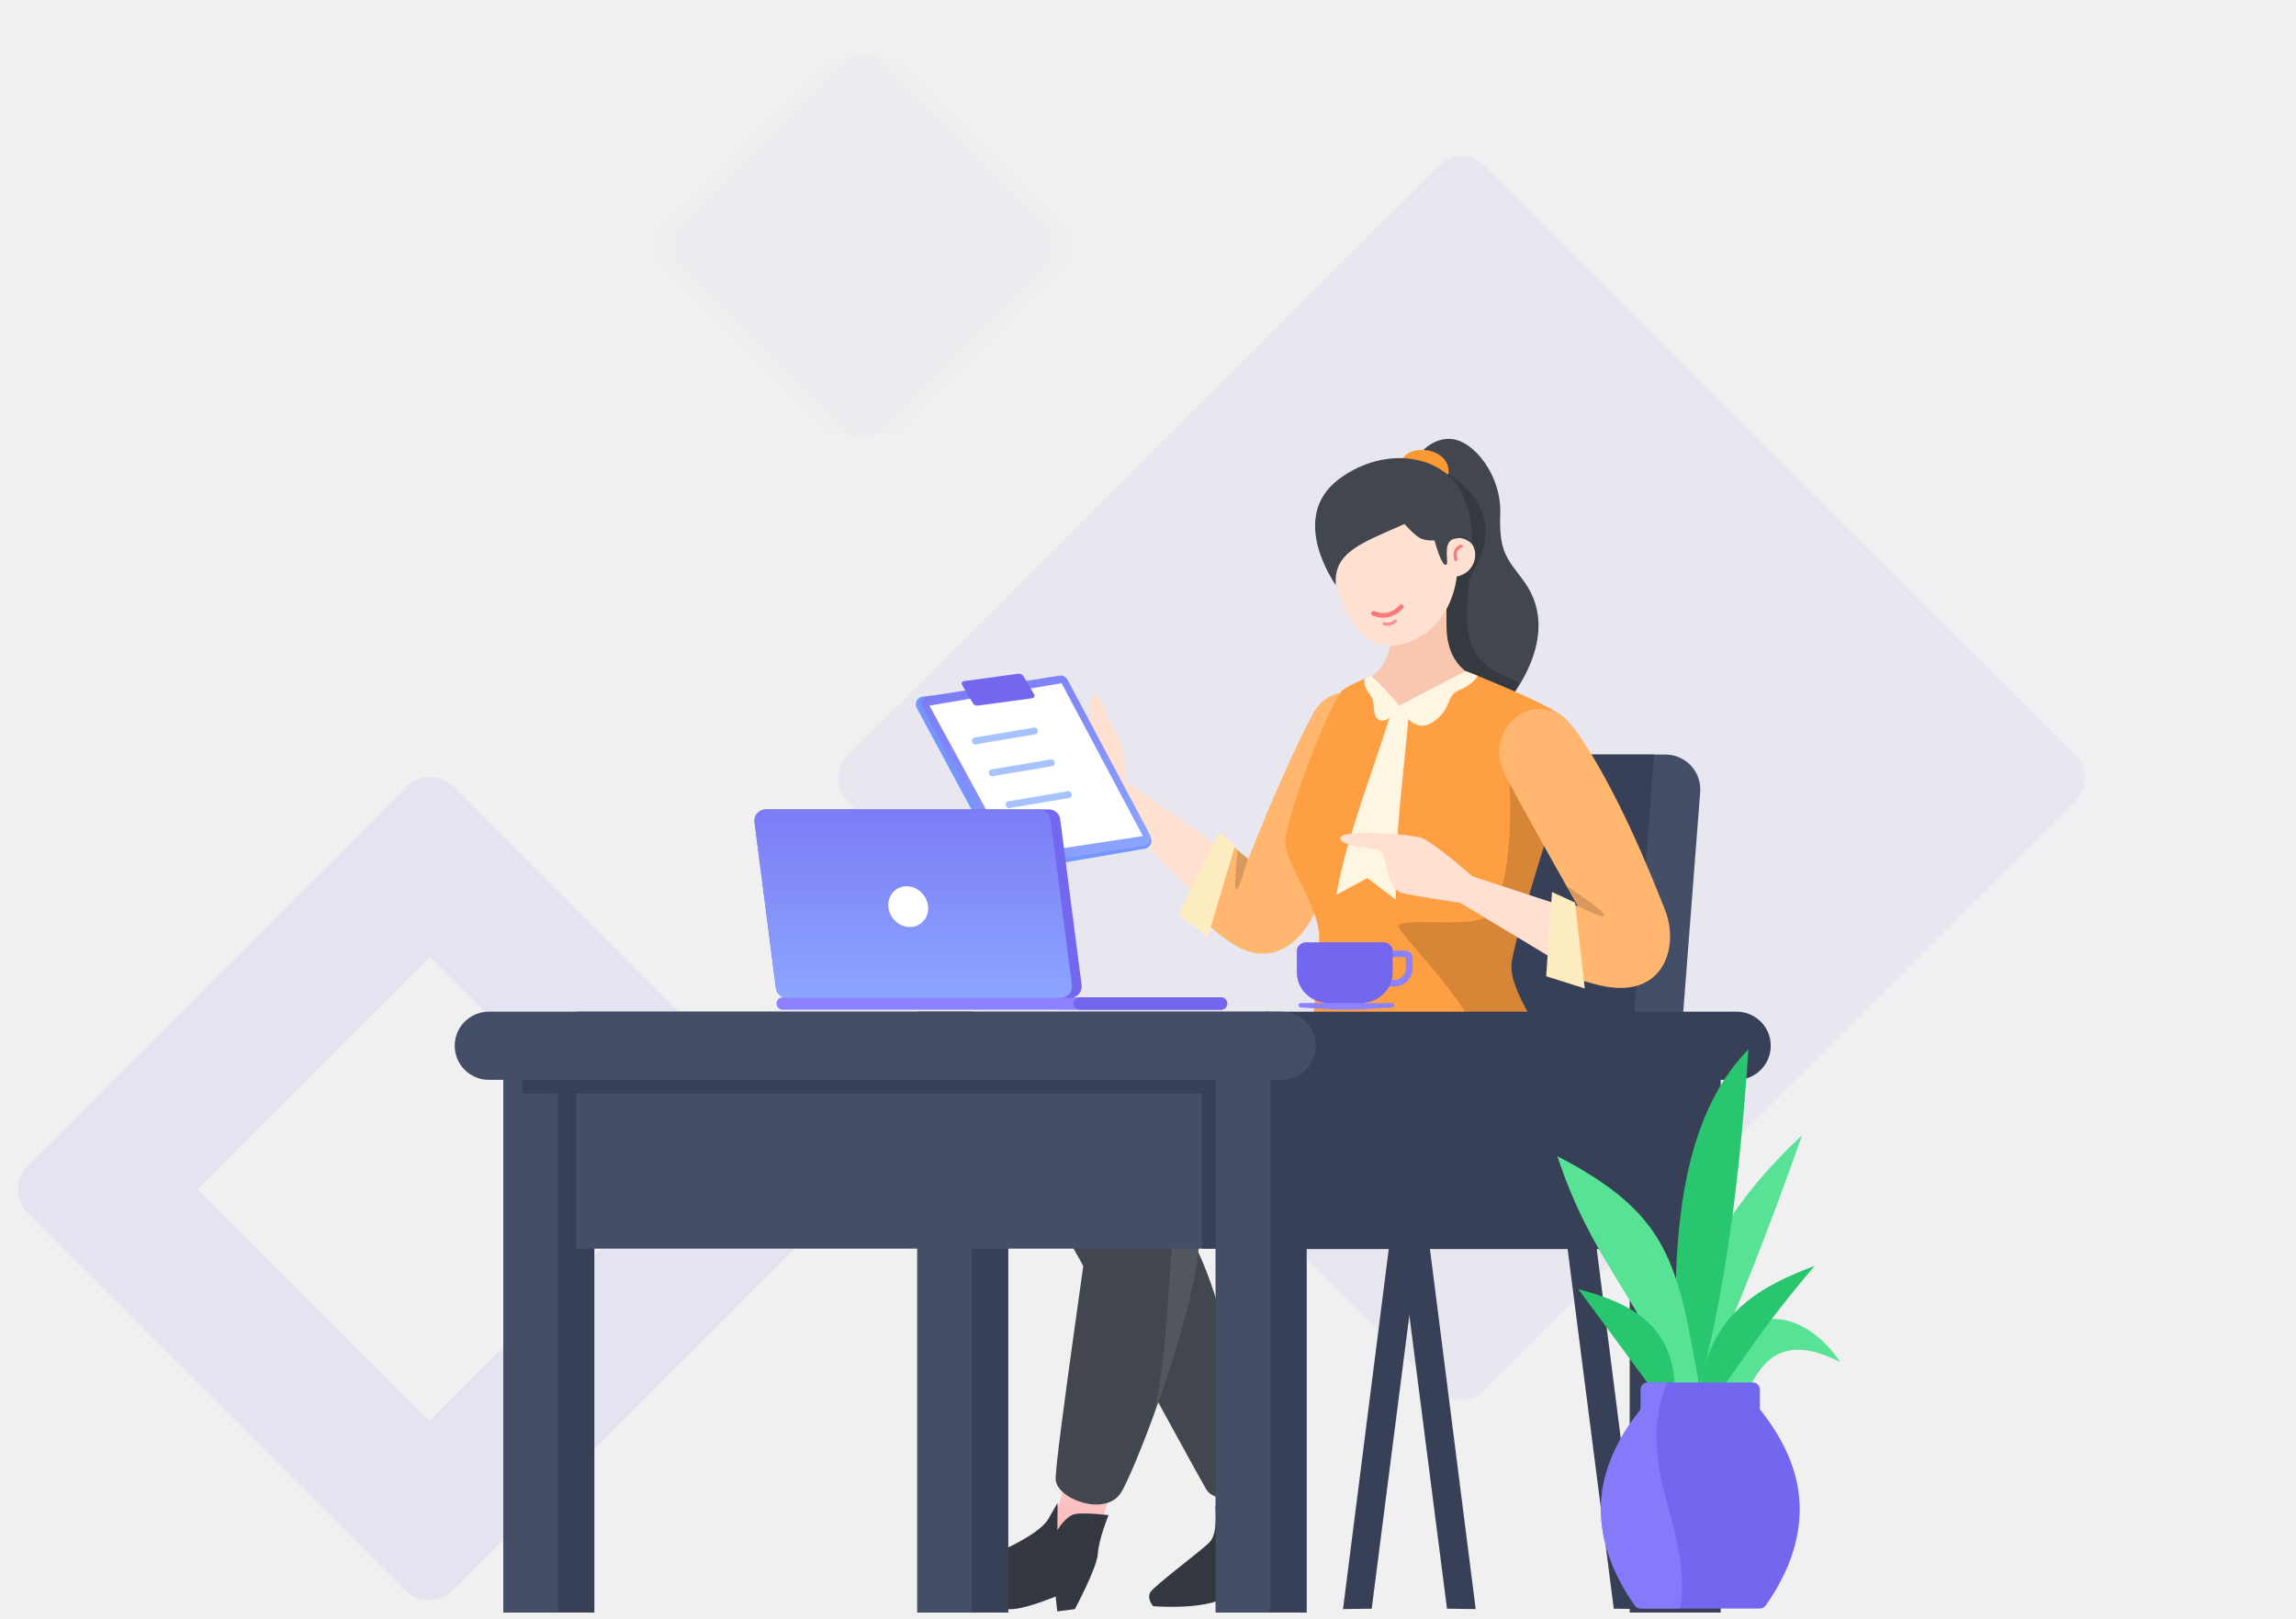
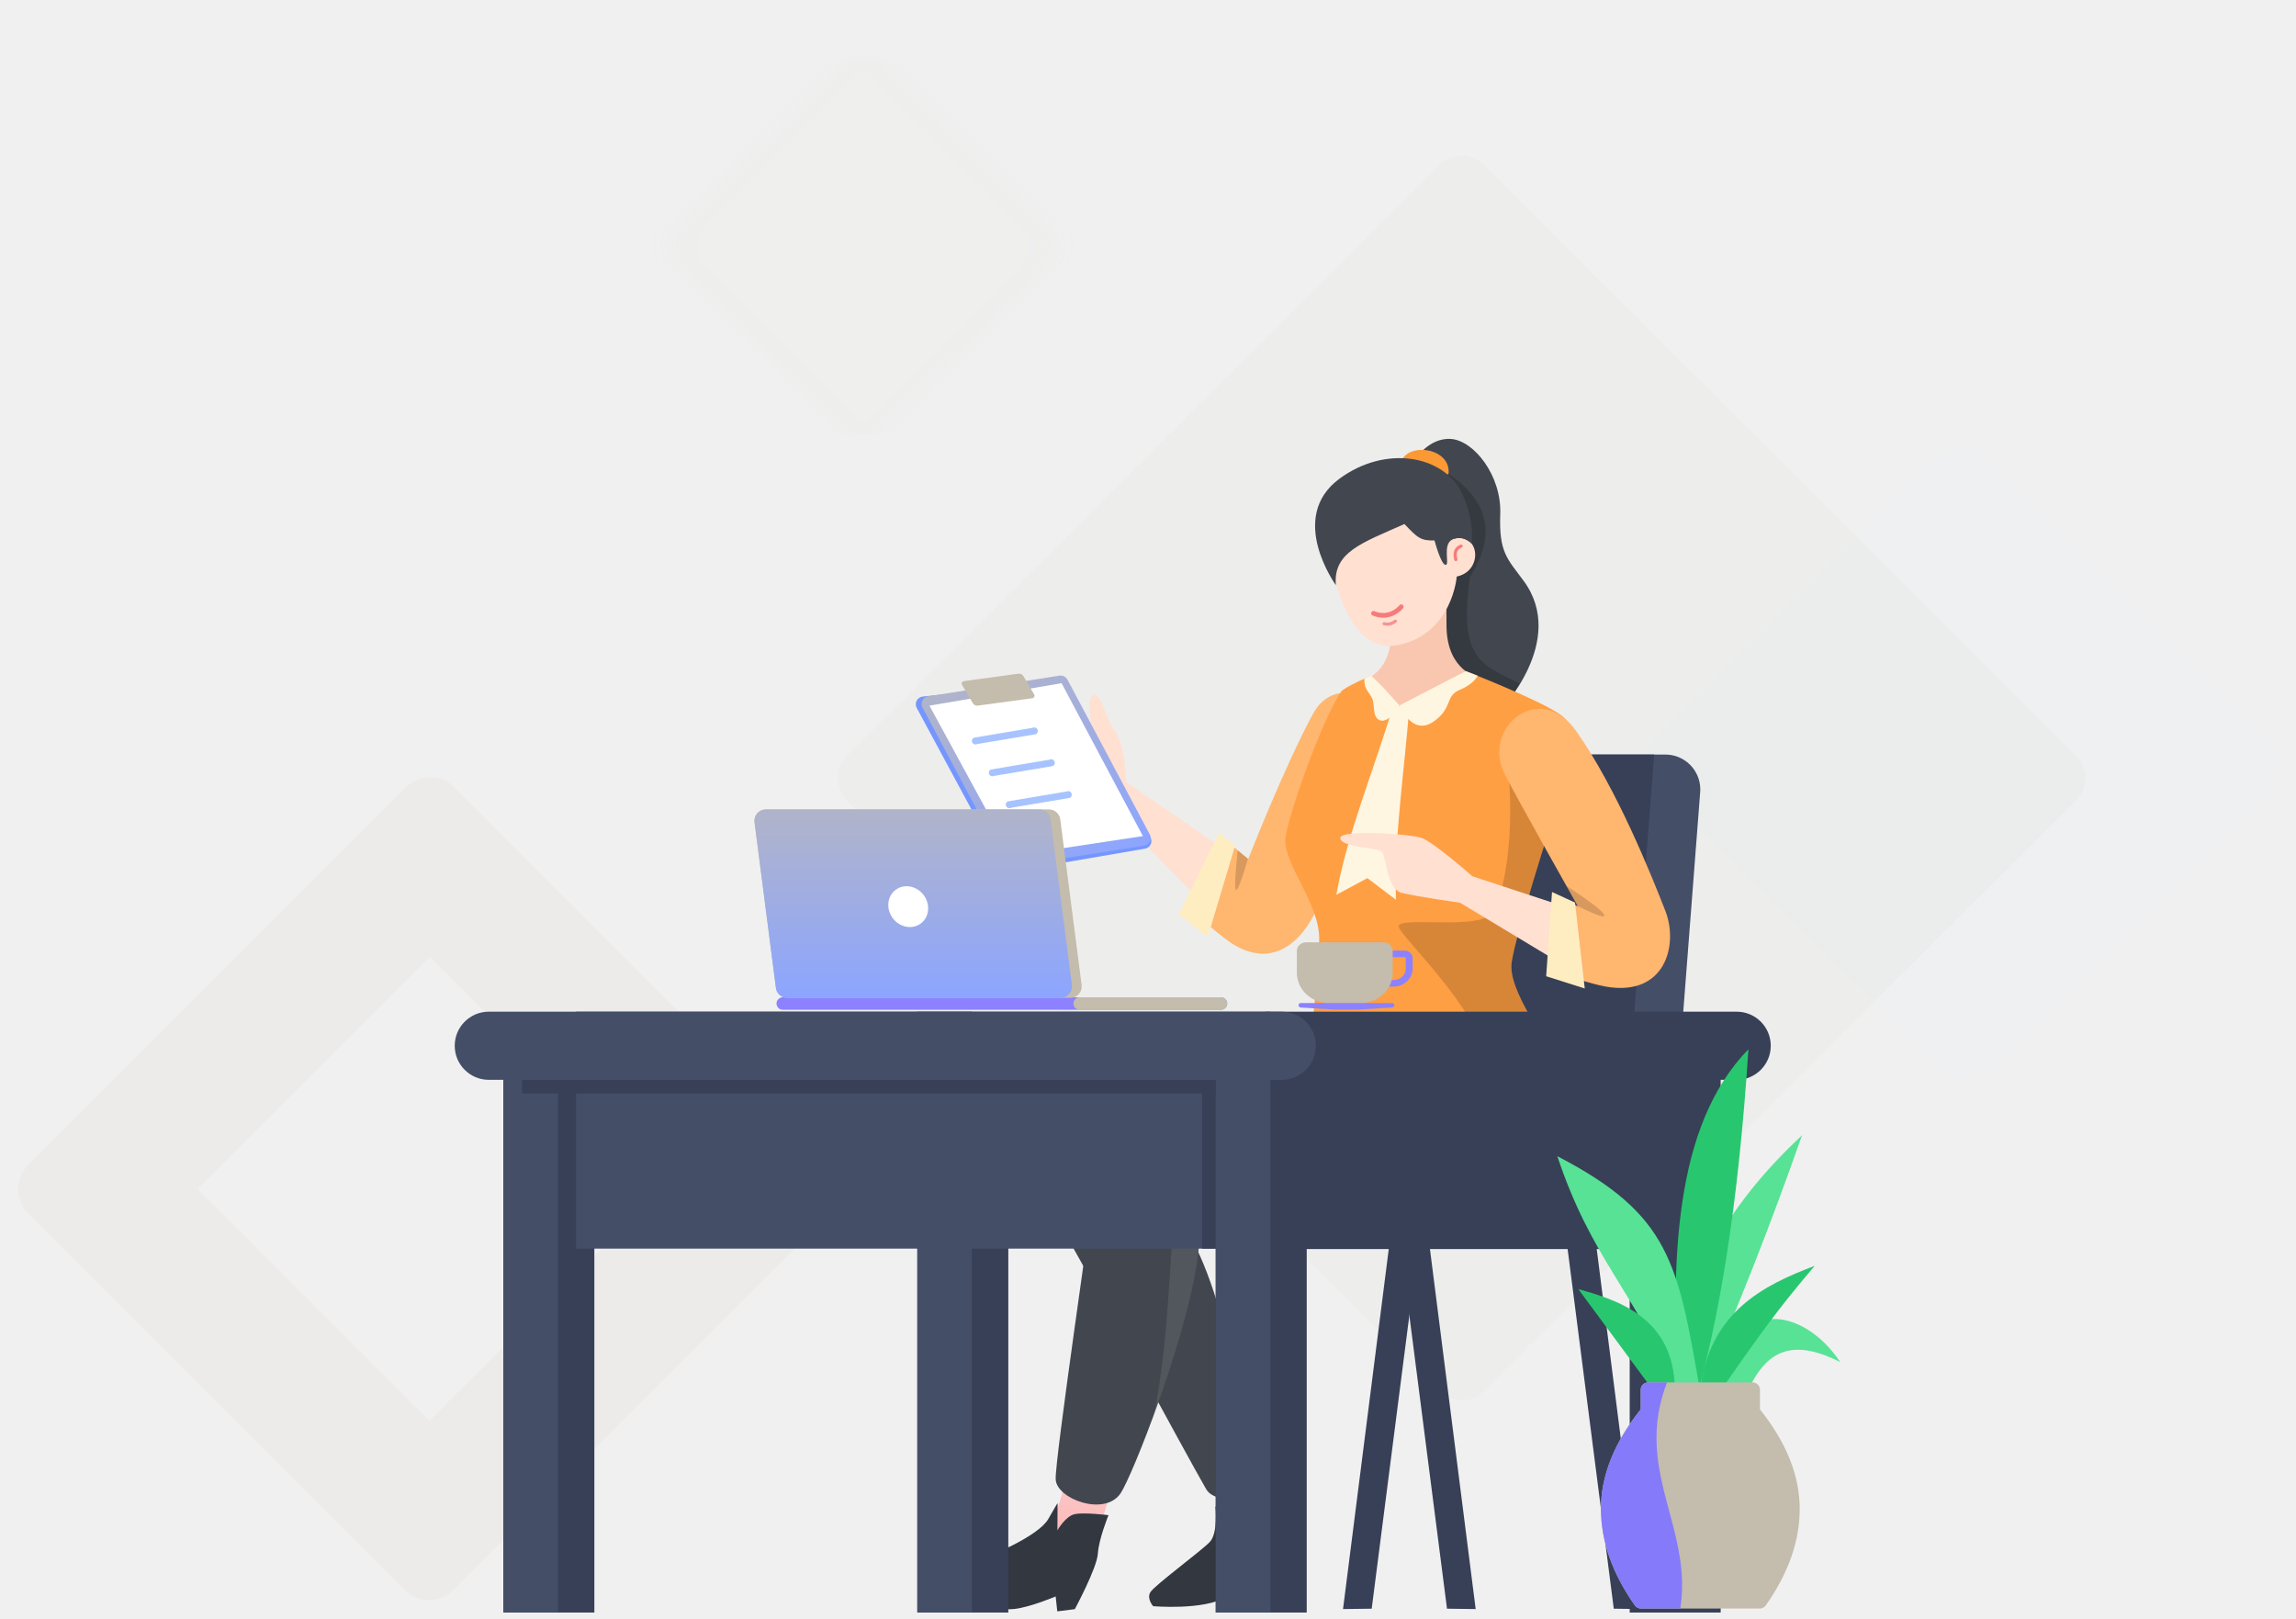
<svg xmlns="http://www.w3.org/2000/svg" xmlns:xlink="http://www.w3.org/1999/xlink" width="729px" height="514px" viewBox="0 0 729 514" version="1.1">
  <defs>
    <filter x="-9.8%" y="-9.8%" width="119.7%" height="119.7%" filterUnits="objectBoundingBox" id="filter-1">
      <feGaussianBlur stdDeviation="3" in="SourceGraphic" />
    </filter>
    <linearGradient x1="43.252%" y1="-28.186%" x2="50%" y2="91.05%" id="linearGradient-2">
      <stop stop-color="#FDC6C6" offset="0%" />
      <stop stop-color="#FAB2B2" offset="100%" />
    </linearGradient>
    <linearGradient x1="42.314%" y1="8.689%" x2="50%" y2="71.69%" id="linearGradient-3">
      <stop stop-color="#FDC6C6" offset="0%" />
      <stop stop-color="#FAB2B2" offset="100%" />
    </linearGradient>
    <linearGradient x1="68.669%" y1="-53.107%" x2="68.669%" y2="100%" id="linearGradient-4">
-       <stop stop-color="#7367F0" offset="0%" />
+       <stop stop-color="#c4bcac" offset="0%" />
      <stop stop-color="#8CA5FF" offset="100%" />
    </linearGradient>
    <linearGradient x1="68.669%" y1="-53.107%" x2="68.669%" y2="100%" id="linearGradient-5">
-       <stop stop-color="#7367F0" offset="0%" />
+       <stop stop-color="#c4bcac" offset="0%" />
      <stop stop-color="#8CA5FF" offset="100%" />
    </linearGradient>
    <path d="M14.916,0.122 L48.19,0.122 C49.457,0.122 50.484,1.142 50.484,2.401 L50.484,8.668 C58.898,19.208 63.105,29.748 63.105,40.288 C63.105,50.503 59.513,60.718 52.328,70.934 C51.898,71.544 51.196,71.907 50.446,71.907 L12.659,71.907 C11.909,71.907 11.207,71.544 10.778,70.934 C3.593,60.718 0,50.503 0,40.288 C0,29.946 4.05,19.605 12.149,9.264 L12.621,8.668 L12.621,2.401 C12.621,1.142 13.648,0.122 14.916,0.122 Z" id="path-6" />
  </defs>
  <g id="📝-Pages-New" stroke="none" stroke-width="1" fill="none" fill-rule="evenodd">
    <g id="Verify-Email" transform="translate(-113, -277)">
      <g id="verify-email-illustration" transform="translate(113, 290)">
        <g id="Shape" transform="translate(0.5, 0)">
          <path d="M558.525,155.012 L686.343,155.169 C691.856,155.176 696.324,159.644 696.331,165.157 L696.488,292.975 C696.494,298.498 692.023,302.981 686.5,302.988 C686.492,302.988 686.484,302.988 686.475,302.988 L558.657,302.831 C553.144,302.824 548.676,298.356 548.669,292.843 L548.512,165.025 C548.506,159.502 552.977,155.019 558.5,155.012 C558.508,155.012 558.516,155.012 558.525,155.012 Z" id="Rectangle" fill="#BFE7FF" opacity="0.04" transform="translate(622.5, 229) rotate(-45) translate(-622.5, -229) " />
-           <path d="M237.807,19.423 L309.025,19.511 C314.539,19.517 319.006,23.985 319.013,29.498 L319.101,100.717 C319.107,106.239 314.636,110.722 309.113,110.729 C309.105,110.729 309.097,110.729 309.088,110.729 L237.87,110.641 C232.357,110.635 227.889,106.167 227.882,100.654 L227.795,29.435 C227.788,23.912 232.26,19.43 237.783,19.423 C237.791,19.423 237.799,19.423 237.807,19.423 Z" id="Rectangle" fill="#7367F0" opacity="0.038" filter="url(#filter-1)" transform="translate(273.4478, 65.07592) rotate(-45) translate(-273.4478, -65.07592) " />
-           <path d="M330.589,91.106 L596.189,91.433 C601.702,91.44 606.17,95.907 606.177,101.42 L606.503,367.021 C606.51,372.544 602.038,377.026 596.515,377.033 C596.507,377.033 596.499,377.033 596.491,377.033 L330.891,376.707 C325.377,376.7 320.91,372.232 320.903,366.719 L320.576,101.119 C320.57,95.596 325.041,91.113 330.564,91.106 C330.572,91.106 330.581,91.106 330.589,91.106 Z" id="Rectangle" fill="#7367F0" opacity="0.066" transform="translate(463.5398, 234.0697) rotate(-45) translate(-463.5398, -234.0697) " />
-           <path d="M220.715,269 C226.72,269 231.588,273.856 231.588,279.846 L231.588,449.044 C231.588,455.034 226.72,459.89 220.715,459.89 L51.102,459.89 C45.097,459.89 40.229,455.034 40.229,449.044 L40.229,279.846 C40.229,273.856 45.097,269 51.102,269 L220.715,269 Z M188.097,312.384 L83.72,312.384 L83.72,416.505 L188.097,416.505 L188.097,312.384 Z" id="Rectangle" fill="#7367F0" fill-rule="nonzero" opacity="0.09" transform="translate(135.9084, 364.445) rotate(-45) translate(-135.9084, -364.445) " />
+           <path d="M237.807,19.423 L309.025,19.511 C314.539,19.517 319.006,23.985 319.013,29.498 L319.101,100.717 C319.107,106.239 314.636,110.722 309.113,110.729 C309.105,110.729 309.097,110.729 309.088,110.729 L237.87,110.641 C232.357,110.635 227.889,106.167 227.882,100.654 L227.795,29.435 C227.788,23.912 232.26,19.43 237.783,19.423 C237.791,19.423 237.799,19.423 237.807,19.423 Z" id="Rectangle" fill="#c4bcac" opacity="0.038" filter="url(#filter-1)" transform="translate(273.4478, 65.07592) rotate(-45) translate(-273.4478, -65.07592) " />
+           <path d="M330.589,91.106 L596.189,91.433 C601.702,91.44 606.17,95.907 606.177,101.42 L606.503,367.021 C606.51,372.544 602.038,377.026 596.515,377.033 C596.507,377.033 596.499,377.033 596.491,377.033 L330.891,376.707 C325.377,376.7 320.91,372.232 320.903,366.719 L320.576,101.119 C320.57,95.596 325.041,91.113 330.564,91.106 C330.572,91.106 330.581,91.106 330.589,91.106 Z" id="Rectangle" fill="#c4bcac" opacity="0.066" transform="translate(463.5398, 234.0697) rotate(-45) translate(-463.5398, -234.0697) " />
+           <path d="M220.715,269 C226.72,269 231.588,273.856 231.588,279.846 L231.588,449.044 C231.588,455.034 226.72,459.89 220.715,459.89 L51.102,459.89 C45.097,459.89 40.229,455.034 40.229,449.044 L40.229,279.846 C40.229,273.856 45.097,269 51.102,269 L220.715,269 Z M188.097,312.384 L83.72,312.384 L83.72,416.505 L188.097,416.505 L188.097,312.384 Z" id="Rectangle" fill="#c4bcac" fill-rule="nonzero" opacity="0.09" transform="translate(135.9084, 364.445) rotate(-45) translate(-135.9084, -364.445) " />
        </g>
        <g id="Illustration" transform="translate(143.5, 122)">
          <g id="Chair4" transform="translate(228.7688, 104.5922)">
            <polygon id="Path" fill="#374057" points="71.522 134.586 54.153 271.344 63.26 271.224 80.628 135.866" />
            <polygon id="Path" fill="#374057" transform="translate(83.03507, 202.9649) scale(-1, 1) translate(-83.03507, -202.9649) " points="87.166 134.586 69.798 271.344 78.904 271.224 96.273 135.866" />
            <polygon id="Path" fill="#374057" transform="translate(135.985, 202.9649) scale(-1, 1) translate(-135.985, -202.9649) " points="140.116 134.586 122.747 271.344 131.854 271.224 149.222 135.866" />
            <path d="M0,144.995 L0,138.596 C1.73433191e-14,132.472 4.964,127.508 11.088,127.508 L76.885,127.508 C82.605,127.508 87.386,123.156 87.924,117.462 L98.061,10.046 C98.599,4.351 103.38,5.88268166e-15 109.1,0 L156.501,0 C162.625,1.69683486e-14 167.589,4.964 167.589,11.088 C167.589,11.372 167.578,11.657 167.556,11.94 L157.232,145.847 C156.787,151.623 151.97,156.083 146.177,156.083 L11.088,156.083 C4.964,156.083 9.63172524e-15,151.119 0,144.995 Z" id="Path" fill="#454E67" />
            <path d="M152.955,-4.54747351e-13 L142.793,131.442 C142.347,137.217 137.53,141.675 131.738,141.675 L0,141.675 L0,138.233 C-1.88432012e-14,132.11 4.964,127.145 11.088,127.145 L76.675,127.145 C82.394,127.145 87.175,122.796 87.714,117.102 L97.847,10.043 C98.386,4.35 103.167,-4.44815005e-13 108.886,-4.54747351e-13 L152.955,-4.54747351e-13 Z" id="Combined-Shape" fill="#374057" />
          </g>
          <g id="Wom3.4" transform="translate(268.2937, 188.5) scale(-1, 1) translate(-268.2937, -188.5) translate(149.7937, 0)">
            <g id="LLeg" transform="translate(53.06011, 197.6413)">
              <path d="M93.573,133.787 C93.573,133.787 86.05,151.826 92.217,156.608 C98.393,161.391 110.405,173.217 110.405,173.217 L71.485,164.776 L81.093,131.681 L93.573,133.787 Z" id="Path" fill="url(#linearGradient-2)" />
              <path d="M91.338,145.666 C91.338,145.666 90.382,154.131 93.142,157.02 C95.902,159.907 110.846,170.903 112.016,172.989 C113.187,175.077 111.093,177.379 111.093,177.379 C111.093,177.379 94.952,178.781 87.693,174.37 C82.452,171.184 74.636,165.464 74.636,165.464 L72.566,171.089 L66.698,170.85 C66.698,170.85 65.921,163.918 67.313,160.595 C68.706,157.27 75.877,140.354 75.877,140.354 C75.877,140.354 78.638,142.833 81.571,144.082 C84.504,145.33 88.178,148.75 88.178,148.75 L91.338,145.666 Z" id="Path" fill="#323740" />
              <path d="M28.463,0.045 C41.548,0.629 114.377,16.716 127.609,19.449 C140.841,22.182 152.027,36.971 141.937,54.096 C130.605,73.319 101.365,127.913 94.266,140.22 C90.752,146.312 73.025,142.896 77.189,132.672 C84.951,113.613 88.556,65.735 108.346,48.277 C108.346,48.277 41.792,59.845 13.043,46.595 C-7.85,36.962 -3.124,-1.365 28.463,0.045 Z" id="Path" fill="#42474F" />
            </g>
            <g id="LArm" transform="translate(90.17256, 84.95714)">
              <path d="M82.631,28.292 C82.631,28.292 82.483,17.659 86.208,12.102 C89.932,6.545 90.08,0.642 92.898,0.835 C95.717,1.028 92.926,14.748 92.926,14.748 C92.926,14.748 96.503,13.384 99.072,11.658 C101.641,9.932 109.432,1.423 111.252,2.931 C114.339,5.5 109.367,19.992 106.659,22.889 C103.942,25.787 89.1,35.318 89.1,35.318 L52.747,72.442 L45.922,53.582 L82.631,28.292 Z" id="Path" fill="#FFE0D1" />
              <path d="M2.218,24.785 C8.305,38.884 19.45,64.786 24.045,72.513 C29.803,82.191 38.883,86.454 49.514,79.274 C51.396,78.003 55.203,74.94 60.935,70.085 L50.53,47.216 C46.031,50.925 43.781,52.779 43.781,52.779 C43.781,52.779 32.358,23.534 23.168,6.593 C15.21,-8.064 -7.047,3.35 2.218,24.785 Z" id="Path" fill="#FFB66F" />
              <path d="M43.899,52.794 C45.945,59.723 47.207,62.987 47.685,62.585 C48.163,62.184 47.98,58.015 47.137,50.078 L43.899,52.794 Z" id="Path" fill-opacity="0.16" fill="#000000" />
              <polygon id="Path-65" fill="#FFEDC2" points="47.944 48.482 56.645 77.584 65.887 70.34 53.024 44.541" />
            </g>
            <g id="Head" transform="translate(35.1804, 0)">
              <g id="Group-21" transform="translate(33.16312, 49.21262) rotate(12) translate(-33.16312, -49.21262) translate(9.663122, 4.712621)">
                <path d="M28.359,4.77 C28.359,4.77 22.321,-1.653 15.347,0.408 C8.374,2.469 2.067,15.102 5.062,26.977 C8.042,38.853 5.803,41.297 2.188,49.301 C-7.523,70.832 18.237,88.145 18.237,88.145 L46.31,82.186 L36.282,29.745 L28.359,4.77 Z" id="Path" fill="#42474F" />
                <path d="M18.141,11.452 C1.787,28.575 15.971,41.399 18.643,44.549 C27.826,69.656 20.521,72.598 10.301,80.817 L15.796,87.088 L31.549,80.511 L31.043,10.075 L18.141,11.452 Z" id="Path-50" fill-opacity="0.199" fill="#000000" />
              </g>
              <path d="M25.565,80.199 C25.565,80.199 35.533,78.198 35.829,64.233 C36.125,50.268 34.483,45.501 34.483,45.501 L53.281,45.162 C53.281,45.162 53.486,60.726 53.489,66.355 C53.497,80.043 64.046,81.631 64.046,81.631 C64.046,81.631 61.853,92.458 44.82,93.415 C31.521,94.163 25.565,80.199 25.565,80.199 Z" id="Path" fill="#F9C7B0" />
              <g id="Group-20" transform="translate(51.64186, 39.99331) rotate(12) translate(-51.64186, -39.99331) translate(26.64186, 9.99331)">
                <path d="M3.768,9.285 C1.424,1.549 14.02,-3.131 17.721,2.443 C17.721,2.443 19.535,7.725 15.753,10.741 C10.635,14.809 3.768,9.285 3.768,9.285 Z" id="Path" fill="#FB9934" />
                <path d="M6.346,29.948 C-2.04,29.624 -0.672,41.884 8.039,41.867 C8.039,41.867 13.099,59.283 30.664,59.283 C44.93,59.283 45.858,38.985 45.988,34.935 C46.127,30.618 46.145,16.434 46.145,16.434 L6.019,16.415 L6.346,29.948 Z" id="Path" fill="#FFE0D1" />
                <path d="M10.746,37.508 C12.173,37.119 12.56,29.202 12.56,29.202 C16.832,28.355 17.584,27.392 20.813,22.102 C35.151,25.154 44.886,26.086 46.145,36.572 C46.145,36.572 56.913,12.36 38.046,3.755 C21.451,-3.804 3.941,3.298 0.886,16.498 C-1.278,25.816 1.203,32.66 1.203,32.66 C1.203,32.66 3.376,29.202 6.945,30.066 C10.513,30.929 9.318,37.898 10.746,37.508 Z" id="Path" fill="#42474F" />
                <path d="M27.588,46.185 C27.588,46.185 30.474,50.843 36.107,49.189" id="Path" stroke="#F77B7B" stroke-width="1.5" stroke-linecap="round" transform="translate(31.84753, 47.86466) rotate(-18) translate(-31.84753, -47.86466) " />
                <path d="M30.033,51.744 C31.355,52.299 32.609,52.298 33.706,51.662" id="Path" stroke="#F49494" stroke-linecap="round" transform="translate(31.8695, 51.90594) rotate(2) translate(-31.8695, -51.90594) " />
                <path d="M6.733,36.748 C7.259,34.852 7.025,33.195 5.139,32.437" id="Path-8" stroke="#F77B7B" stroke-linecap="round" transform="translate(6.058119, 34.59279) rotate(-13) translate(-6.058119, -34.59279) " />
              </g>
            </g>
            <g id="Group-19" transform="translate(30.63051, 78.10247)">
              <path d="M64.666,1.663 C64.895,1.651 72.933,5.174 73.859,6.532 C79.889,15.379 90.961,46.516 91.531,53.271 C92.173,61.063 80.941,73.475 80.804,84.754 C80.681,96.035 85.608,130.001 83.697,133.174 C81.801,136.347 69.339,151.419 66.739,151.48 C64.125,151.542 62.173,143.629 58.213,143.801 C54.268,143.973 46.042,154.464 42.494,154.39 C38.962,154.312 2.357,131.123 5.155,124.516 C7.968,117.909 21.026,101.49 19.696,92.487 C18.381,83.487 7.876,50.259 4.084,38.951 C0.308,27.642 -2.735,18.633 4.314,13.767 C11.363,8.901 34.299,0 34.299,0 L54.834,11.487 C54.834,11.487 63.473,1.72 64.666,1.663 Z" id="Path" fill="#FF9F43" />
              <path d="M57.364,11.168 C63.523,31.649 71.976,51.83 75.361,71.035 L65.514,65.73 L56.432,72.612 C57.073,52.645 53.721,31.68 52.18,11.168 L57.364,11.168 Z" id="Path" fill="#FFF6E1" />
              <path d="M21.39,26.894 L21.156,28.55 C18.397,49.118 21.662,74.076 27.321,77.884 C33.097,81.771 55.58,77.956 55.58,81.034 C55.58,84.113 24.51,112.323 29.611,125.809 C32.415,133.224 31.476,139.818 26.794,145.592 L25.434,144.678 C14.822,137.48 3.556,128.291 5.155,124.516 C7.968,117.909 21.026,101.49 19.696,92.487 C18.434,83.847 8.702,52.879 4.571,40.41 L3.255,36.457 C1.725,31.821 0.452,27.623 0.144,24 L1.094,23.384 C16.269,13.657 23.034,14.827 21.39,26.894 L21.39,26.894 Z" id="Path" fill-opacity="0.16" fill="#000000" />
              <path d="M30.508,1.45 L34.299,0 L55.284,10.893 C55.284,10.893 51.338,20.934 44.351,15.934 C38.361,11.658 40.888,7.895 36.193,5.954 C31.514,4.013 30.508,1.45 30.508,1.45 Z" id="Path" fill="#FFF6E1" />
              <path d="M55.284,10.893 C56.806,14.271 59.899,16.246 61.497,15.632 C64.136,14.618 63.003,10.579 64.043,8.539 C64.788,7.091 65.27,6.872 65.922,5.513 C66.527,4.267 66.552,2.77 66.397,2.357 L64.332,1.419 C62.441,3.203 61.055,4.567 60.175,5.513 C59.079,6.692 57.448,8.485 55.284,10.893 Z" id="Path" fill="#FFF6E1" />
            </g>
            <g id="RArm" transform="translate(0, 90.08435)">
              <path d="M62.811,53.159 C62.811,53.159 75.166,42.238 78.948,40.971 C82.73,39.703 104.882,38.181 104.743,41.045 C104.583,44.113 92.686,43.936 91.453,45.446 C90.22,46.954 89.94,57.271 85.28,58.429 C80.629,59.587 66.686,61.584 66.686,61.584 L33.335,81.672 L31.91,63.318 L62.811,53.159 Z" id="Path" fill="#FFE0D1" />
              <path d="M29.941,6.92 C16.924,25.267 5.81,53.214 1.545,64.11 C-2.721,75.006 1.582,91.441 20.34,88.214 C22.452,87.851 25.876,86.941 30.613,85.485 L35.096,60.249 C31.241,61.866 29.314,62.674 29.314,62.674 C29.314,62.674 47.957,29.67 52.51,20.823 C60.114,6.047 41.407,-9.246 29.941,6.92 Z" id="Path" fill="#FFB66F" />
              <path d="M29.314,62.674 C23,65.754 20.241,66.616 21.035,65.261 C21.829,63.907 25.779,60.905 32.886,56.256 L29.314,62.674 Z" id="Path" fill-opacity="0.16" fill="#000000" />
              <polygon id="Path-64" fill="#FFEDC2" points="30.217 61.508 27.12 88.795 39.366 84.908 37.518 58.166" />
            </g>
            <g id="RLeg" transform="translate(30.1152, 191.9126)">
              <path d="M161.968,140.125 C161.968,140.125 161.741,157.986 176.477,164.663 C191.204,171.34 201.696,170.938 200.361,176.1 C199.025,181.262 160.693,181.054 157.114,177.016 C154.062,173.582 147.428,141.603 145.601,144.048 L161.968,140.125 Z" id="Path" fill="url(#linearGradient-3)" />
              <path d="M148.223,154.204 C148.223,154.204 151.32,161.789 151.593,166.385 C151.867,170.983 158.916,184.054 158.916,184.054 L164.486,184.752 L164.995,180.013 C164.995,180.013 173.056,183.444 178.113,183.992 C183.17,184.541 200.515,182.482 203.964,179.618 C207.414,176.756 205.671,172.726 195.715,170.27 C185.76,167.813 170.292,160.637 167.348,155.442 C164.405,150.246 164.387,150.38 164.387,150.38 L164.446,159.038 C164.446,159.038 161.898,154.481 158.891,153.873 C155.884,153.265 148.223,154.204 148.223,154.204 Z" id="Path" fill="#323740" />
              <path d="M11.841,0.253 C-4.665,25.092 -3.051,43.059 16.684,54.154 C41.965,68.366 119.937,51.719 119.937,51.719 C119.937,51.719 118.554,62.839 119.937,72.758 C123.549,98.662 140.729,141.819 144.363,147.242 C149.39,154.741 164.701,149.086 164.99,142.841 C165.278,136.597 153.447,56.848 151.648,41.64 C149.858,26.432 144.207,24.223 127.703,20.065 C123.912,19.11 79.073,7.982 74.966,8.306 C51.436,10.164 30.395,7.48 11.841,0.253 Z" id="Path" fill="#42474F" />
              <path d="M29.827,50.013 C55.424,52.877 123.19,46.973 125.912,49.656 C128.51,52.217 128.076,96.783 133.906,122.575 C128.164,106.947 121.948,87.179 119.937,72.758 C118.554,62.839 119.937,51.719 119.937,51.719 L117.29,52.246 C103.474,54.927 39.426,66.433 16.684,54.154 C3.345,46.951 -1.816,35.799 1.201,20.699 C4.839,38.513 14.382,48.284 29.827,50.013 Z" id="Path" fill-opacity="0.192" fill="#FFFFFF" opacity="0.44" />
              <ellipse id="Oval" fill-opacity="0.192" fill="#FFFFFF" transform="translate(162.5638, 43.6816) rotate(13) translate(-162.5638, -43.6816) " cx="162.564" cy="43.682" rx="4.302" ry="7.878" />
              <ellipse id="Oval" fill-opacity="0.192" fill="#FFFFFF" transform="translate(142.487, 38.66896) rotate(-16) translate(-142.487, -38.66896) " cx="142.487" cy="38.669" rx="5.736" ry="8.594" />
            </g>
          </g>
          <g id="Example-Task1" transform="translate(184.9933, 110.364) rotate(-28) translate(-184.9933, -110.364) translate(160.9933, 70.86401)">
            <g id="Group-3" transform="translate(-0, -0)">
              <path d="M3.995,1.475 L43.852,17.511 C44.763,17.877 45.37,18.75 45.396,19.731 L46.856,74.844 C46.892,76.205 45.818,77.337 44.458,77.373 C44.174,77.38 43.89,77.339 43.621,77.25 L2.636,63.721 C1.631,63.389 0.95,62.453 0.944,61.396 L0.611,3.775 C0.603,2.414 1.7,1.305 3.061,1.297 C3.381,1.295 3.698,1.356 3.995,1.475 Z" id="Rectangle" fill="#7596FF" fill-rule="nonzero" />
              <path d="M5.56,2.216 L45.431,15.989 C46.424,16.332 47.091,17.267 47.091,18.318 L47.091,73.951 C47.091,75.311 45.988,76.415 44.627,76.415 C44.353,76.415 44.081,76.369 43.822,76.279 L3.951,62.507 C2.958,62.164 2.291,61.229 2.291,60.178 L2.291,4.545 C2.291,3.184 3.394,2.081 4.755,2.081 C5.029,2.081 5.301,2.127 5.56,2.216 Z" id="Rectangle" fill="url(#linearGradient-4)" />
              <polygon id="Rectangle" fill="#FFFFFF" fill-rule="nonzero" points="4.521 5.018 44.912 18.427 44.912 73.408 5.071 59.393" />
-               <path d="M17.831,3.276 L34.216,9.332 C34.821,9.555 35.232,10.119 35.26,10.763 L35.552,17.495 C35.571,17.936 35.229,18.31 34.787,18.329 C34.681,18.333 34.575,18.317 34.475,18.28 L18.09,12.224 C17.485,12.001 17.074,11.437 17.046,10.793 L16.754,4.061 C16.735,3.62 17.077,3.246 17.519,3.227 C17.625,3.222 17.731,3.239 17.831,3.276 Z" id="Rectangle" fill="#7367F0" fill-rule="nonzero" />
+               <path d="M17.831,3.276 L34.216,9.332 C34.821,9.555 35.232,10.119 35.26,10.763 L35.552,17.495 C35.571,17.936 35.229,18.31 34.787,18.329 C34.681,18.333 34.575,18.317 34.475,18.28 L18.09,12.224 C17.485,12.001 17.074,11.437 17.046,10.793 L16.754,4.061 C16.735,3.62 17.077,3.246 17.519,3.227 C17.625,3.222 17.731,3.239 17.831,3.276 Z" id="Rectangle" fill="#c4bcac" fill-rule="nonzero" />
              <path d="M30.126,26.615 C30.759,26.615 31.271,27.128 31.271,27.76 C31.271,28.348 30.829,28.832 30.259,28.898 L30.126,28.906 L12.167,22.906 C11.534,22.906 11.022,22.393 11.022,21.761 C11.022,21.173 11.464,20.689 12.034,20.623 L12.167,20.615 L30.126,26.615 Z" id="Path" fill="#A7C3FF" />
              <path d="M30.126,38.069 C30.759,38.069 31.271,38.582 31.271,39.215 C31.271,39.802 30.829,40.286 30.259,40.352 L30.126,40.36 L12.167,34.361 C11.534,34.361 11.022,33.848 11.022,33.215 C11.022,32.628 11.464,32.144 12.034,32.077 L12.167,32.07 L30.126,38.069 Z" id="Path" fill="#A7C3FF" />
              <path d="M30.126,49.524 C30.759,49.524 31.271,50.037 31.271,50.669 C31.271,51.257 30.829,51.741 30.259,51.807 L30.126,51.815 L12.167,45.815 C11.534,45.815 11.022,45.302 11.022,44.67 C11.022,44.082 11.464,43.598 12.034,43.532 L12.167,43.524 L30.126,49.524 Z" id="Path" fill="#A7C3FF" />
            </g>
          </g>
          <g id="Group-26" transform="translate(0, 186.2476)">
            <g id="Group-25" transform="translate(16.32273, 0)">
              <polygon id="Rectangle" fill="#374057" points="131.436 7.212 160.326 7.212 160.326 190.791 131.436 190.791" />
              <polygon id="Rectangle" fill="#454E67" points="131.436 -3.38912548e-13 148.77 -3.38912548e-13 148.77 190.791 131.436 190.791" />
              <polygon id="Rectangle" fill="#374057" points="1.98457179e-15 7.212 143.003 7.212 143.003 62.273 28.89 62.273 28.89 190.791 1.98457179e-15 190.791" />
              <polygon id="Rectangle" fill="#454E67" points="1.92443325e-15 7.212 17.334 7.212 17.334 190.791 1.92443325e-15 190.791" />
            </g>
            <g id="Group-25">
              <polygon id="Rectangle" fill="#374057" points="373.942 7.212 402.831 7.212 402.831 190.791 373.942 190.791" />
              <polygon id="Rectangle" fill="#374057" points="242.506 7.212 385.509 7.212 385.509 75.37 271.395 75.37 271.395 190.791 242.506 190.791" />
              <polygon id="Rectangle" fill="#454E67" points="39.423 -5.34581367e-13 259.672 -7.68684406e-13 259.672 75.236 39.423 75.236" />
              <polygon id="Rectangle" fill="#374057" points="238.172 7.212 255.506 7.212 255.506 75.236 238.172 75.236" />
              <polygon id="Rectangle" fill="#454E67" points="242.506 7.212 259.839 7.212 259.839 190.791 242.506 190.791" />
              <path d="M259.171,0 L407.914,0 C413.889,6.78810087e-16 418.732,4.844 418.732,10.818 C418.732,16.793 413.889,21.637 407.914,21.637 L259.171,21.637 C253.196,21.637 248.352,16.793 248.352,10.818 C248.352,4.844 253.196,1.09754675e-15 259.171,0 Z" id="Rectangle" fill="#374057" />
              <polygon id="Rectangle" fill="#374057" points="22.257 4.327 242.506 4.327 242.506 25.964 22.257 25.964" />
              <path d="M11.697,-3.38204986e-14 L263.466,-3.38204986e-14 C269.441,-5.62343274e-14 274.284,4.844 274.284,10.818 C274.284,16.793 269.441,21.637 263.466,21.637 L11.697,21.637 C5.722,21.637 0.879,16.793 0.879,10.818 C0.879,4.844 5.722,-3.27229518e-14 11.697,-3.38204986e-14 Z" id="Rectangle" fill="#454E67" />
            </g>
          </g>
          <g id="Cup" transform="translate(286.525, 175.2282) scale(-1, 1) translate(-286.525, -175.2282) translate(268.025, 164.2282)">
            <path d="M9.786,2.625 L2.535,2.625 C1.135,2.625 0,3.704 0,5.034 L0,8.333 C0,11.485 2.69,14.04 6.008,14.04 L9.786,14.04 C10.386,14.04 10.872,13.578 10.872,13.008 C10.872,12.438 10.386,11.976 9.786,11.976 L6.008,11.976 C3.89,11.976 2.173,10.345 2.173,8.333 L2.173,5.034 C2.173,4.844 2.335,4.69 2.535,4.69 L9.786,4.69 C10.386,4.69 10.872,4.228 10.872,3.658 C10.872,3.088 10.386,2.625 9.786,2.625 Z" id="Path" fill="#8C81FF" />
-             <path d="M33.862,0 C35.462,0 36.76,1.232 36.76,2.752 L36.76,9.633 C36.76,14.588 32.822,18.669 27.758,19.207 L27.757,20.643 L15.073,20.643 L15.073,19.175 C10.136,18.526 6.335,14.501 6.335,9.633 L6.335,2.752 C6.335,1.232 7.632,0 9.232,0 L33.862,0 Z" id="Path" fill="#7367F0" />
+             <path d="M33.862,0 C35.462,0 36.76,1.232 36.76,2.752 L36.76,9.633 C36.76,14.588 32.822,18.669 27.758,19.207 L27.757,20.643 L15.073,20.643 L15.073,19.175 C10.136,18.526 6.335,14.501 6.335,9.633 L6.335,2.752 C6.335,1.232 7.632,0 9.232,0 L33.862,0 Z" id="Path" fill="#c4bcac" />
            <path d="M6.483,19.267 L35.532,19.267 C35.912,19.267 36.22,19.575 36.22,19.955 C36.22,20.342 35.919,20.662 35.533,20.687 L24.854,21.361 L24.854,21.361 L17.247,21.361 L6.482,20.686 C6.096,20.662 5.795,20.342 5.795,19.955 C5.795,19.575 6.103,19.267 6.483,19.267 Z" id="Rectangle" fill="#8C81FF" />
          </g>
          <g id="FacingBack-Laptop3" transform="translate(95.55, 122.0243)">
            <path d="M9.474,59.662 L148.626,59.662 C149.717,59.662 150.602,60.546 150.602,61.638 C150.602,62.729 149.717,63.613 148.626,63.613 L9.474,63.613 C8.383,63.613 7.499,62.729 7.499,61.638 C7.499,60.546 8.383,59.662 9.474,59.662 Z" id="Rectangle" fill="#8C81FF" />
-             <path d="M103.742,59.662 L148.626,59.662 C149.717,59.662 150.602,60.546 150.602,61.638 C150.602,62.729 149.717,63.613 148.626,63.613 L103.742,63.613 C102.651,63.613 101.766,62.729 101.766,61.638 C101.766,60.546 102.651,59.662 103.742,59.662 Z" id="Rectangle" fill="#7367F0" />
-             <path d="M4.094,0 L94.016,0 C95.826,-6.31990243e-15 97.355,1.344 97.586,3.14 L104.371,55.772 C104.625,57.744 103.232,59.548 101.26,59.803 C101.108,59.822 100.954,59.832 100.8,59.832 L10.879,59.832 C9.068,59.832 7.54,58.488 7.308,56.692 L0.523,4.06 C0.269,2.088 1.662,0.284 3.634,0.03 C3.786,0.01 3.94,1.80462652e-15 4.094,0 Z" id="Rectangle" fill="#7367F0" />
+             <path d="M103.742,59.662 L148.626,59.662 C149.717,59.662 150.602,60.546 150.602,61.638 C150.602,62.729 149.717,63.613 148.626,63.613 L103.742,63.613 C102.651,63.613 101.766,62.729 101.766,61.638 C101.766,60.546 102.651,59.662 103.742,59.662 Z" id="Rectangle" fill="#c4bcac" />
+             <path d="M4.094,0 L94.016,0 C95.826,-6.31990243e-15 97.355,1.344 97.586,3.14 L104.371,55.772 C104.625,57.744 103.232,59.548 101.26,59.803 C101.108,59.822 100.954,59.832 100.8,59.832 L10.879,59.832 C9.068,59.832 7.54,58.488 7.308,56.692 L0.523,4.06 C0.269,2.088 1.662,0.284 3.634,0.03 C3.786,0.01 3.94,1.80462652e-15 4.094,0 Z" id="Rectangle" fill="#c4bcac" />
            <path d="M4.094,0 L90.93,0 C92.741,-5.87581322e-15 94.269,1.344 94.501,3.14 L101.286,55.772 C101.54,57.744 100.147,59.548 98.175,59.803 C98.023,59.822 97.869,59.832 97.715,59.832 L10.879,59.832 C9.068,59.832 7.54,58.488 7.308,56.692 L0.523,4.06 C0.269,2.088 1.662,0.284 3.634,0.03 C3.786,0.01 3.94,4.02507257e-15 4.094,0 Z" id="Rectangle" fill="url(#linearGradient-5)" />
            <ellipse id="Oval" fill="#FFFFFF" transform="translate(49.31982, 30.86813) rotate(-37) translate(-49.31982, -30.86813) " cx="49.32" cy="30.868" rx="6.125" ry="6.672" />
          </g>
          <g id="Group-79" transform="translate(350.9625, 198.1748)">
            <g id="Group-86">
              <path d="M44.98,110.267 C56.922,83.297 67.771,55.599 77.703,27.289 C54.826,48.815 37.036,75.04 39.569,110.267 L44.98,110.267 Z" id="Path-113" fill="#57E295" />
              <path d="M38.615,113.083 C35.789,67.097 36.986,24.388 60.676,0 C57.408,50.491 51.296,86.06 43.554,113.083 L38.615,113.083 Z" id="Rectangle" fill="#28C76F" />
              <path d="M37.528,108.295 C24.293,76.159 10.993,66.947 4.60623539e-14,33.96 C35.979,52.585 38.234,67.964 45.296,108.295 L37.528,108.295 Z" id="Path-112" fill="#57E295" />
              <path d="M30.405,108.295 L6.662,76.159 C18.129,79.422 37.295,84.706 37.295,108.295 L30.405,108.295 Z" id="Path-114" fill="#28C76F" />
              <path d="M52.612,108.295 L60.532,108.295 C65.566,97.802 72.659,90.579 89.819,99.335 C78.571,82.231 55.492,77.054 52.612,108.295 Z" id="Path-116" fill="#57E295" />
              <path d="M45.326,108.295 L51.913,108.295 C64.001,91.036 69.199,83.516 81.709,68.778 C65.229,75.021 48.312,83.516 45.326,108.295 Z" id="Path-117" fill="#28C76F" />
            </g>
            <g id="Group-85" transform="translate(13.85192, 105.6817)">
              <mask id="mask-7" fill="white">
                <use xlink:href="#path-6" />
              </mask>
-               <use id="Rectangle" fill="#7367F0" xlink:href="#path-6" />
+               <use id="Rectangle" fill="#c4bcac" xlink:href="#path-6" />
              <path d="M-8.032,-1.852 L21.8,-1.852 C7.518,31.164 35.69,50.716 21.8,83.607 L-8.032,83.607 L-8.032,-1.852 Z" id="Rectangle" fill="#857AF9" mask="url(#mask-7)" />
            </g>
          </g>
        </g>
      </g>
    </g>
  </g>
</svg>
